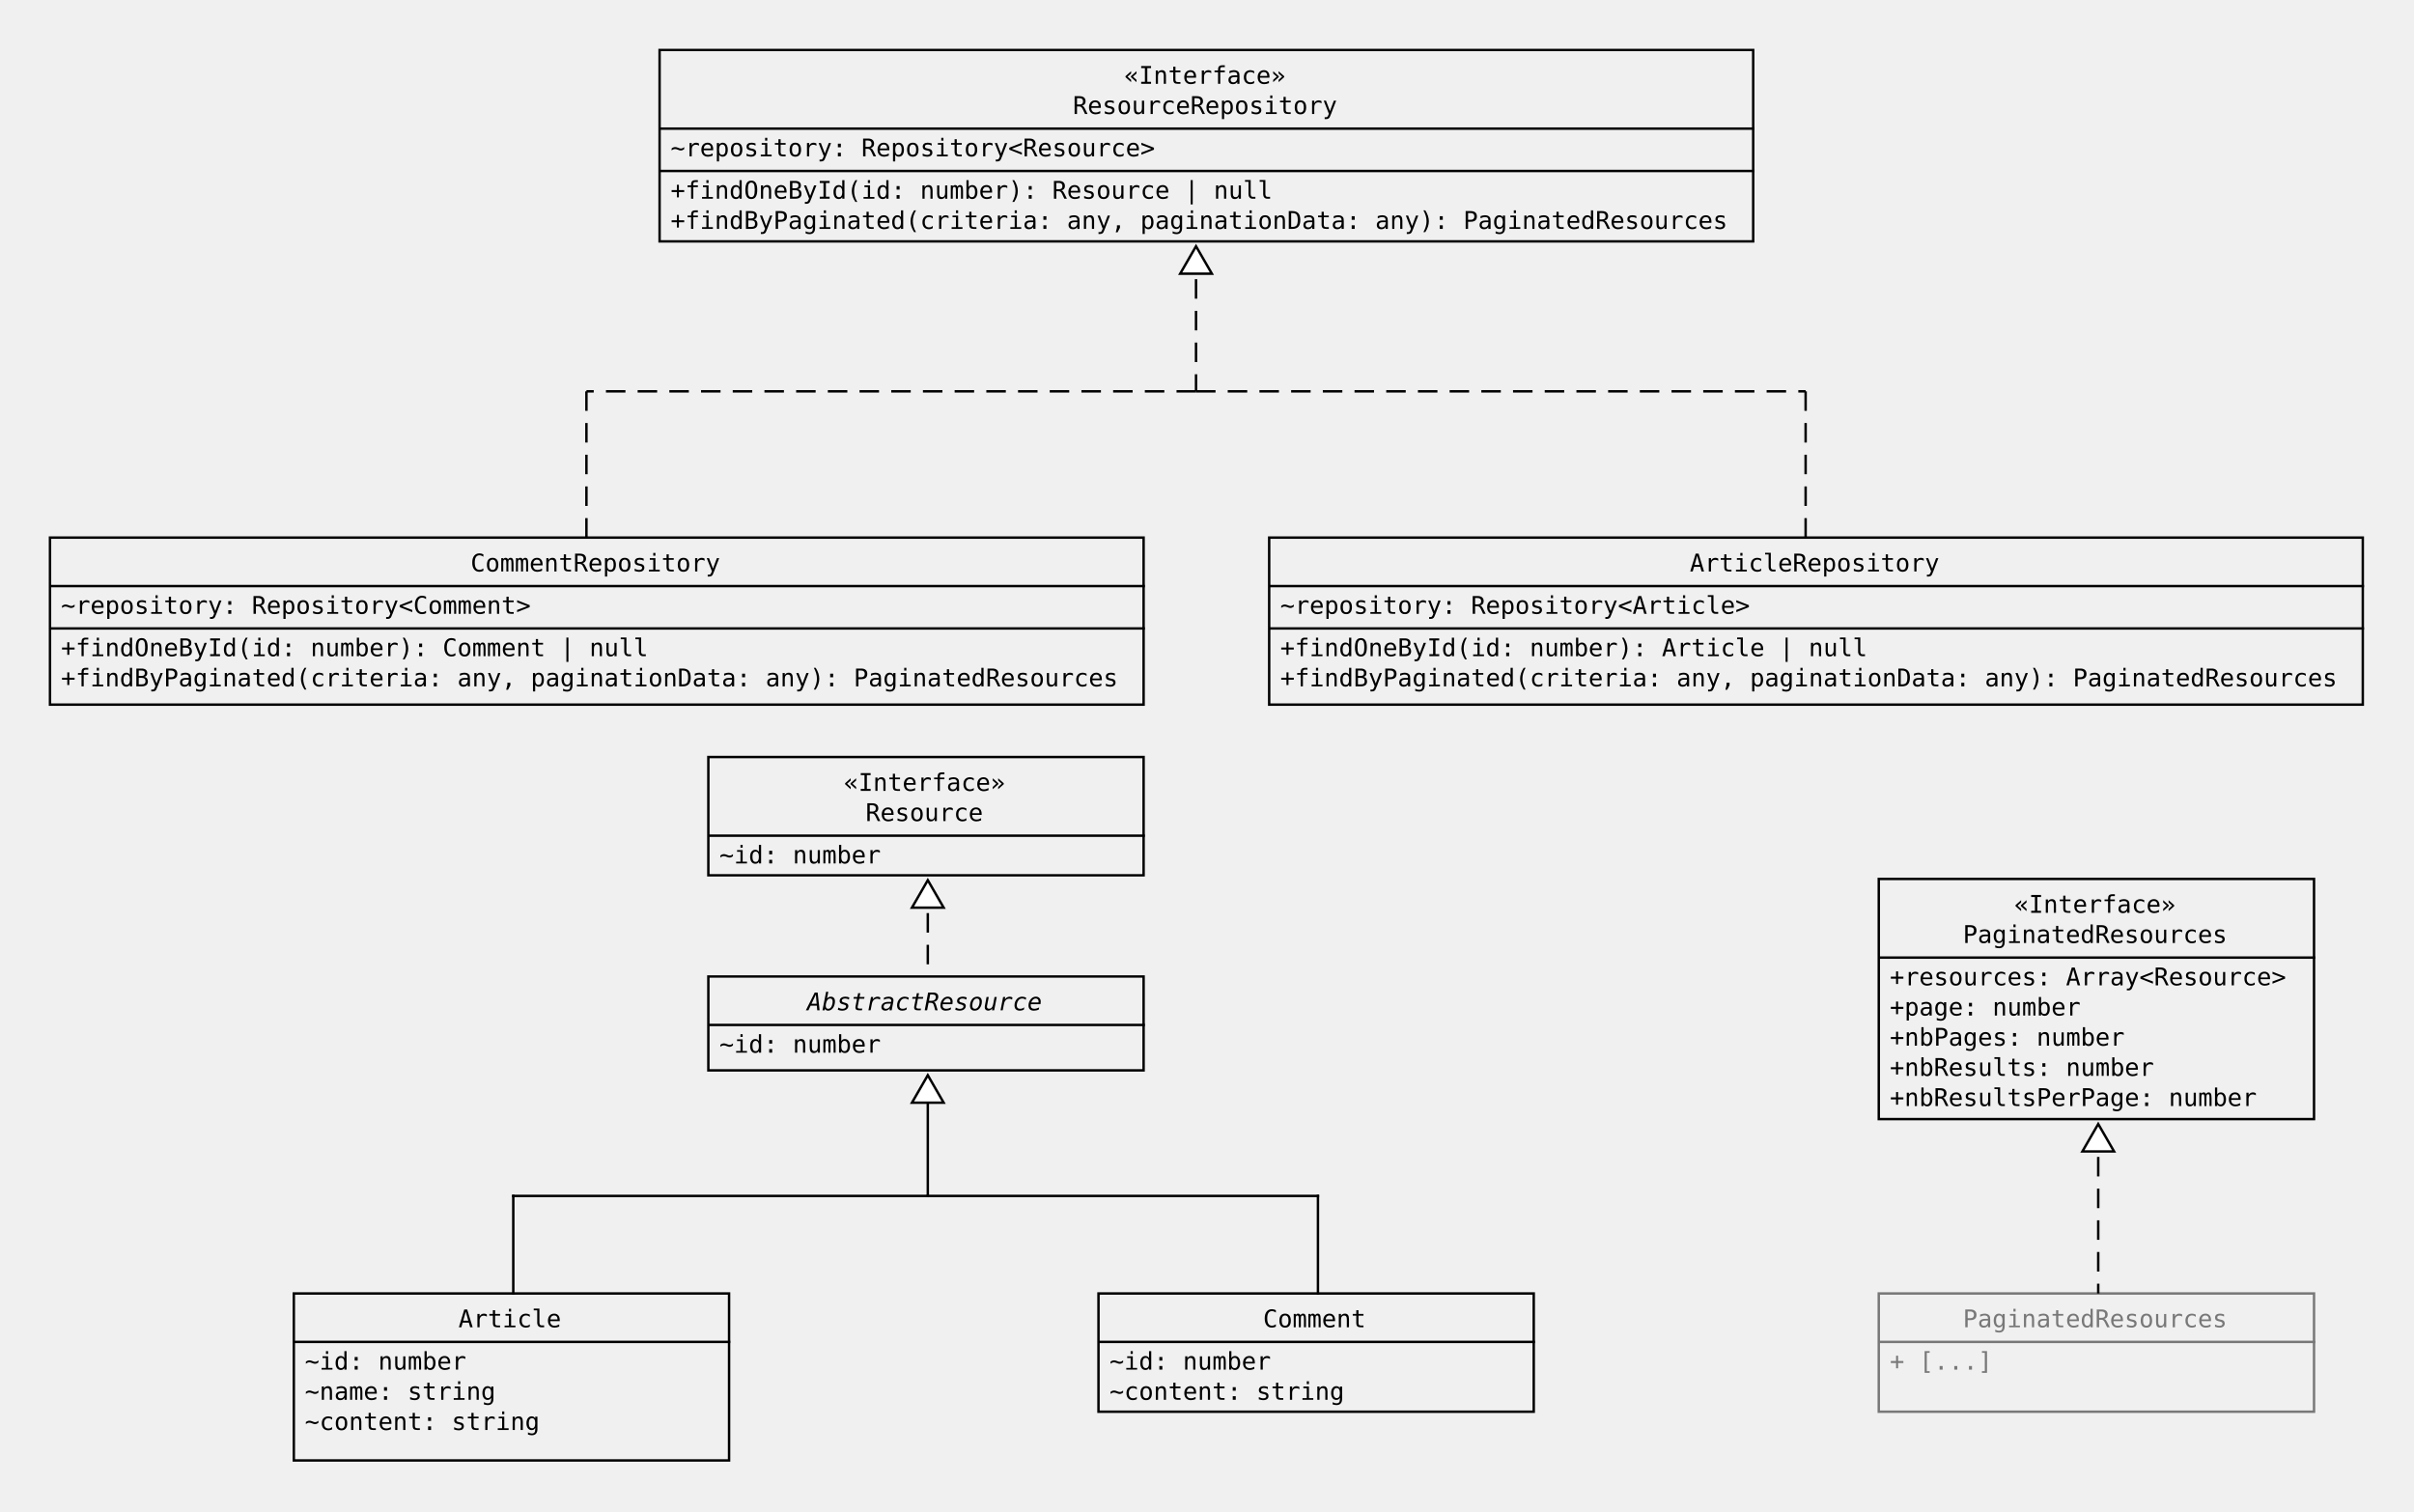
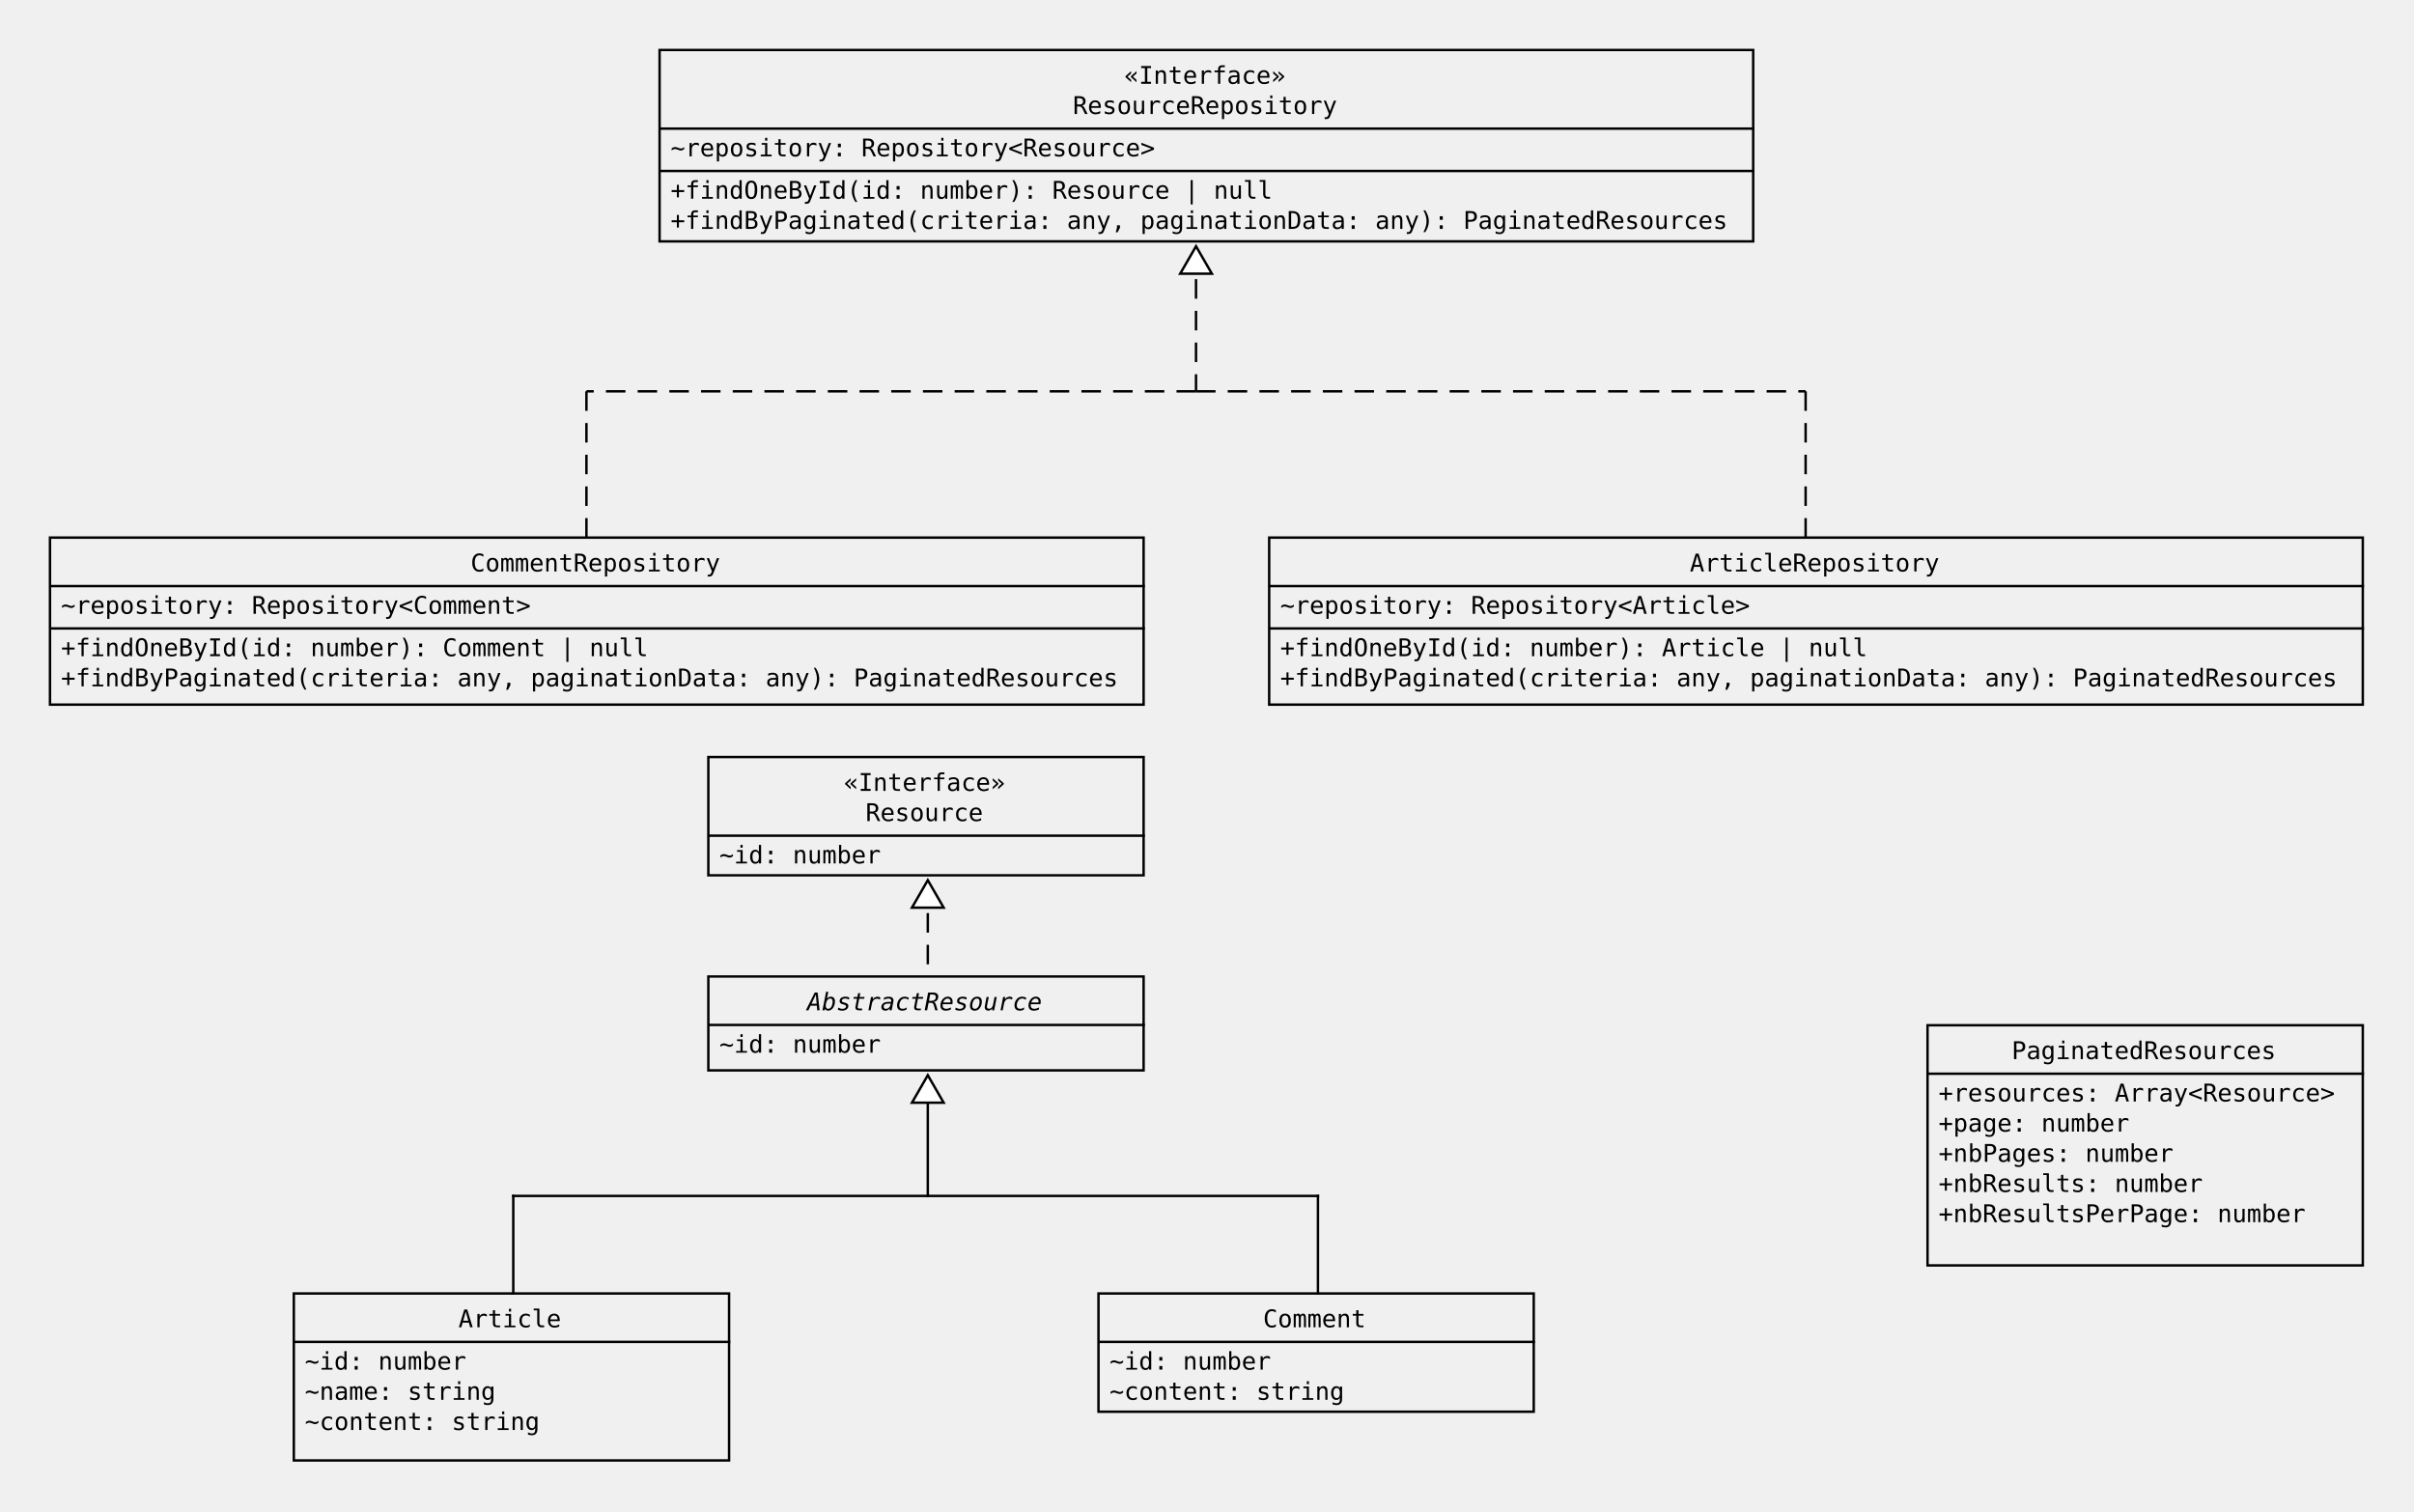
<svg xmlns="http://www.w3.org/2000/svg" fill-opacity="1" color-rendering="auto" color-interpolation="auto" text-rendering="auto" stroke="black" stroke-linecap="square" width="990" stroke-miterlimit="10" shape-rendering="auto" stroke-opacity="1" fill="black" stroke-dasharray="none" font-weight="normal" stroke-width="1" viewBox="120 20 990 620" height="620" font-family="'Dialog'" font-style="normal" stroke-linejoin="miter" font-size="12px" stroke-dashoffset="0" image-rendering="auto">
  <defs id="genericDefs" />
  <g>
    <defs id="defs1">
      <clipPath clipPathUnits="userSpaceOnUse" id="clipPath1">
        <path d="M0 0 L2147483647 0 L2147483647 2147483647 L0 2147483647 L0 0 Z" />
      </clipPath>
      <clipPath clipPathUnits="userSpaceOnUse" id="clipPath2">
        <path d="M0 0 L0 40 L180 40 L180 0 Z" />
      </clipPath>
      <clipPath clipPathUnits="userSpaceOnUse" id="clipPath3">
-         <path d="M0 0 L0 50 L180 50 L180 0 Z" />
+         <path d="M0 0 L0 70 L450 70 L450 0 Z" />
      </clipPath>
      <clipPath clipPathUnits="userSpaceOnUse" id="clipPath4">
-         <path d="M0 0 L0 70 L450 70 L450 0 Z" />
+         <path d="M0 0 L0 50 L180 50 L180 0 Z" />
      </clipPath>
      <clipPath clipPathUnits="userSpaceOnUse" id="clipPath5">
        <path d="M0 0 L0 70 L180 70 L180 0 Z" />
      </clipPath>
      <clipPath clipPathUnits="userSpaceOnUse" id="clipPath6">
        <path d="M0 0 L0 100 L180 100 L180 0 Z" />
      </clipPath>
      <clipPath clipPathUnits="userSpaceOnUse" id="clipPath7">
        <path d="M0 0 L0 80 L450 80 L450 0 Z" />
      </clipPath>
      <clipPath clipPathUnits="userSpaceOnUse" id="clipPath8">
        <path d="M0 0 L0 70 L30 70 L30 0 Z" />
      </clipPath>
      <clipPath clipPathUnits="userSpaceOnUse" id="clipPath9">
-         <path d="M0 0 L0 100 L30 100 L30 0 Z" />
+         <path d="M0 0 L0 90 L280 90 L280 0 Z" />
      </clipPath>
      <clipPath clipPathUnits="userSpaceOnUse" id="clipPath10">
-         <path d="M0 0 L0 90 L280 90 L280 0 Z" />
+         <path d="M0 0 L0 150 L280 150 L280 0 Z" />
      </clipPath>
      <clipPath clipPathUnits="userSpaceOnUse" id="clipPath11">
-         <path d="M0 0 L0 150 L280 150 L280 0 Z" />
+         <path d="M0 0 L0 70 L190 70 L190 0 Z" />
      </clipPath>
      <clipPath clipPathUnits="userSpaceOnUse" id="clipPath12">
-         <path d="M0 0 L0 70 L190 70 L190 0 Z" />
-       </clipPath>
-       <clipPath clipPathUnits="userSpaceOnUse" id="clipPath13">
        <path d="M0 0 L0 120 L200 120 L200 0 Z" />
      </clipPath>
    </defs>
    <g fill="rgb(255,255,255)" fill-opacity="0" transform="translate(410,420)" stroke-opacity="0" stroke="rgb(255,255,255)">
      <rect x="0.5" width="178.5" height="38.5" y="0.5" clip-path="url(#clipPath2)" stroke="none" />
    </g>
    <g transform="translate(410,420)">
      <rect fill="none" x="0.5" width="178.5" height="38.5" y="0.5" clip-path="url(#clipPath2)" />
      <text x="41" font-size="10px" y="14.375" clip-path="url(#clipPath2)" font-family="monospace" font-style="italic" stroke="none" xml:space="preserve">AbstractResource</text>
      <path fill="none" d="M1 20.375 L179 20.375" clip-path="url(#clipPath2)" />
      <text x="5" font-size="10px" y="31.75" clip-path="url(#clipPath2)" font-family="monospace" stroke="none" xml:space="preserve">~id: number</text>
    </g>
-     <g fill="rgb(255,255,255)" fill-opacity="0" transform="translate(890,550)" stroke-opacity="0" stroke="rgb(255,255,255)">
-       <rect x="0.5" width="178.5" height="48.5" y="0.5" clip-path="url(#clipPath3)" stroke="none" />
-     </g>
-     <g fill="rgb(120,120,120)" transform="translate(890,550)" stroke="rgb(120,120,120)">
-       <rect fill="none" x="0.5" width="178.5" height="48.5" y="0.5" clip-path="url(#clipPath3)" />
-       <text x="35" font-size="10px" y="14.375" clip-path="url(#clipPath3)" font-family="monospace" stroke="none" xml:space="preserve">PaginatedResources</text>
-       <path fill="none" d="M1 20.375 L179 20.375" clip-path="url(#clipPath3)" />
-       <text x="5" font-size="10px" y="31.75" clip-path="url(#clipPath3)" font-family="monospace" stroke="none" xml:space="preserve">+ [...]</text>
-     </g>
    <g fill="rgb(255,255,255)" fill-opacity="0" transform="translate(140,240)" stroke-opacity="0" stroke="rgb(255,255,255)">
-       <rect x="0.5" width="448.5" height="68.5" y="0.5" clip-path="url(#clipPath4)" stroke="none" />
+       <rect x="0.5" width="448.5" height="68.5" y="0.5" clip-path="url(#clipPath3)" stroke="none" />
    </g>
    <g transform="translate(140,240)">
-       <rect fill="none" x="0.5" width="448.5" height="68.5" y="0.5" clip-path="url(#clipPath4)" />
-       <text x="173" font-size="10px" y="14.375" clip-path="url(#clipPath4)" font-family="monospace" stroke="none" xml:space="preserve">CommentRepository</text>
-       <path fill="none" d="M1 20.375 L449 20.375" clip-path="url(#clipPath4)" />
-       <text x="5" font-size="10px" y="31.75" clip-path="url(#clipPath4)" font-family="monospace" stroke="none" xml:space="preserve">~repository: Repository&lt;Comment&gt;</text>
-       <path fill="none" d="M1 37.75 L449 37.75" clip-path="url(#clipPath4)" />
-       <text x="5" font-size="10px" y="49.125" clip-path="url(#clipPath4)" font-family="monospace" stroke="none" xml:space="preserve">+findOneById(id: number): Comment | null</text>
-       <text x="5" font-size="10px" y="61.5" clip-path="url(#clipPath4)" font-family="monospace" stroke="none" xml:space="preserve">+findByPaginated(criteria: any, paginationData: any): PaginatedResources</text>
+       <rect fill="none" x="0.5" width="448.5" height="68.5" y="0.5" clip-path="url(#clipPath3)" />
+       <text x="173" font-size="10px" y="14.375" clip-path="url(#clipPath3)" font-family="monospace" stroke="none" xml:space="preserve">CommentRepository</text>
+       <path fill="none" d="M1 20.375 L449 20.375" clip-path="url(#clipPath3)" />
+       <text x="5" font-size="10px" y="31.75" clip-path="url(#clipPath3)" font-family="monospace" stroke="none" xml:space="preserve">~repository: Repository&lt;Comment&gt;</text>
+       <path fill="none" d="M1 37.75 L449 37.75" clip-path="url(#clipPath3)" />
+       <text x="5" font-size="10px" y="49.125" clip-path="url(#clipPath3)" font-family="monospace" stroke="none" xml:space="preserve">+findOneById(id: number): Comment | null</text>
+       <text x="5" font-size="10px" y="61.5" clip-path="url(#clipPath3)" font-family="monospace" stroke="none" xml:space="preserve">+findByPaginated(criteria: any, paginationData: any): PaginatedResources</text>
    </g>
    <g fill="rgb(255,255,255)" fill-opacity="0" transform="translate(640,240)" stroke-opacity="0" stroke="rgb(255,255,255)">
-       <rect x="0.5" width="448.5" height="68.5" y="0.5" clip-path="url(#clipPath4)" stroke="none" />
+       <rect x="0.5" width="448.5" height="68.5" y="0.5" clip-path="url(#clipPath3)" stroke="none" />
    </g>
    <g transform="translate(640,240)">
-       <rect fill="none" x="0.5" width="448.5" height="68.5" y="0.5" clip-path="url(#clipPath4)" />
-       <text x="173" font-size="10px" y="14.375" clip-path="url(#clipPath4)" font-family="monospace" stroke="none" xml:space="preserve">ArticleRepository</text>
-       <path fill="none" d="M1 20.375 L449 20.375" clip-path="url(#clipPath4)" />
-       <text x="5" font-size="10px" y="31.75" clip-path="url(#clipPath4)" font-family="monospace" stroke="none" xml:space="preserve">~repository: Repository&lt;Article&gt;</text>
-       <path fill="none" d="M1 37.75 L449 37.75" clip-path="url(#clipPath4)" />
-       <text x="5" font-size="10px" y="49.125" clip-path="url(#clipPath4)" font-family="monospace" stroke="none" xml:space="preserve">+findOneById(id: number): Article | null</text>
-       <text x="5" font-size="10px" y="61.5" clip-path="url(#clipPath4)" font-family="monospace" stroke="none" xml:space="preserve">+findByPaginated(criteria: any, paginationData: any): PaginatedResources</text>
+       <rect fill="none" x="0.5" width="448.5" height="68.5" y="0.5" clip-path="url(#clipPath3)" />
+       <text x="173" font-size="10px" y="14.375" clip-path="url(#clipPath3)" font-family="monospace" stroke="none" xml:space="preserve">ArticleRepository</text>
+       <path fill="none" d="M1 20.375 L449 20.375" clip-path="url(#clipPath3)" />
+       <text x="5" font-size="10px" y="31.75" clip-path="url(#clipPath3)" font-family="monospace" stroke="none" xml:space="preserve">~repository: Repository&lt;Article&gt;</text>
+       <path fill="none" d="M1 37.75 L449 37.75" clip-path="url(#clipPath3)" />
+       <text x="5" font-size="10px" y="49.125" clip-path="url(#clipPath3)" font-family="monospace" stroke="none" xml:space="preserve">+findOneById(id: number): Article | null</text>
+       <text x="5" font-size="10px" y="61.5" clip-path="url(#clipPath3)" font-family="monospace" stroke="none" xml:space="preserve">+findByPaginated(criteria: any, paginationData: any): PaginatedResources</text>
    </g>
    <g fill="rgb(255,255,255)" fill-opacity="0" transform="translate(570,550)" stroke-opacity="0" stroke="rgb(255,255,255)">
-       <rect x="0.5" width="178.5" height="48.5" y="0.5" clip-path="url(#clipPath3)" stroke="none" />
+       <rect x="0.5" width="178.5" height="48.5" y="0.5" clip-path="url(#clipPath4)" stroke="none" />
    </g>
    <g transform="translate(570,550)">
-       <rect fill="none" x="0.5" width="178.5" height="48.5" y="0.5" clip-path="url(#clipPath3)" />
-       <text x="68" font-size="10px" y="14.375" clip-path="url(#clipPath3)" font-family="monospace" stroke="none" xml:space="preserve">Comment</text>
-       <path fill="none" d="M1 20.375 L179 20.375" clip-path="url(#clipPath3)" />
-       <text x="5" font-size="10px" y="31.75" clip-path="url(#clipPath3)" font-family="monospace" stroke="none" xml:space="preserve">~id: number</text>
-       <text x="5" font-size="10px" y="44.125" clip-path="url(#clipPath3)" font-family="monospace" stroke="none" xml:space="preserve">~content: string</text>
+       <rect fill="none" x="0.5" width="178.5" height="48.5" y="0.5" clip-path="url(#clipPath4)" />
+       <text x="68" font-size="10px" y="14.375" clip-path="url(#clipPath4)" font-family="monospace" stroke="none" xml:space="preserve">Comment</text>
+       <path fill="none" d="M1 20.375 L179 20.375" clip-path="url(#clipPath4)" />
+       <text x="5" font-size="10px" y="31.75" clip-path="url(#clipPath4)" font-family="monospace" stroke="none" xml:space="preserve">~id: number</text>
+       <text x="5" font-size="10px" y="44.125" clip-path="url(#clipPath4)" font-family="monospace" stroke="none" xml:space="preserve">~content: string</text>
    </g>
    <g fill="rgb(255,255,255)" fill-opacity="0" transform="translate(240,550)" stroke-opacity="0" stroke="rgb(255,255,255)">
      <rect x="0.5" width="178.5" height="68.5" y="0.5" clip-path="url(#clipPath5)" stroke="none" />
    </g>
    <g transform="translate(240,550)">
      <rect fill="none" x="0.5" width="178.5" height="68.5" y="0.5" clip-path="url(#clipPath5)" />
      <text x="68" font-size="10px" y="14.375" clip-path="url(#clipPath5)" font-family="monospace" stroke="none" xml:space="preserve">Article</text>
      <path fill="none" d="M1 20.375 L179 20.375" clip-path="url(#clipPath5)" />
      <text x="5" font-size="10px" y="31.75" clip-path="url(#clipPath5)" font-family="monospace" stroke="none" xml:space="preserve">~id: number</text>
      <text x="5" font-size="10px" y="44.125" clip-path="url(#clipPath5)" font-family="monospace" stroke="none" xml:space="preserve">~name: string</text>
      <text x="5" font-size="10px" y="56.5" clip-path="url(#clipPath5)" font-family="monospace" stroke="none" xml:space="preserve">~content: string</text>
    </g>
-     <g fill="rgb(255,255,255)" fill-opacity="0" transform="translate(890,380)" stroke-opacity="0" stroke="rgb(255,255,255)">
+     <g fill="rgb(255,255,255)" fill-opacity="0" transform="translate(910,440)" stroke-opacity="0" stroke="rgb(255,255,255)">
      <rect x="0.5" width="178.5" height="98.5" y="0.5" clip-path="url(#clipPath6)" stroke="none" />
    </g>
-     <g transform="translate(890,380)">
+     <g transform="translate(910,440)">
      <rect fill="none" x="0.5" width="178.5" height="98.5" y="0.5" clip-path="url(#clipPath6)" />
-       <text x="56" font-size="10px" y="14.375" clip-path="url(#clipPath6)" font-family="monospace" stroke="none" xml:space="preserve">«Interface»</text>
-       <text x="35" font-size="10px" y="26.75" clip-path="url(#clipPath6)" font-family="monospace" stroke="none" xml:space="preserve">PaginatedResources</text>
-       <path fill="none" d="M1 32.75 L179 32.75" clip-path="url(#clipPath6)" />
-       <text x="5" font-size="10px" y="44.125" clip-path="url(#clipPath6)" font-family="monospace" stroke="none" xml:space="preserve">+resources: Array&lt;Resource&gt;</text>
-       <text x="5" font-size="10px" y="56.5" clip-path="url(#clipPath6)" font-family="monospace" stroke="none" xml:space="preserve">+page: number</text>
-       <text x="5" font-size="10px" y="68.875" clip-path="url(#clipPath6)" font-family="monospace" stroke="none" xml:space="preserve">+nbPages: number</text>
-       <text x="5" font-size="10px" y="81.25" clip-path="url(#clipPath6)" font-family="monospace" stroke="none" xml:space="preserve">+nbResults: number</text>
-       <text x="5" font-size="10px" y="93.625" clip-path="url(#clipPath6)" font-family="monospace" stroke="none" xml:space="preserve">+nbResultsPerPage: number</text>
+       <text x="35" font-size="10px" y="14.375" clip-path="url(#clipPath6)" font-family="monospace" stroke="none" xml:space="preserve">PaginatedResources</text>
+       <path fill="none" d="M1 20.375 L179 20.375" clip-path="url(#clipPath6)" />
+       <text x="5" font-size="10px" y="31.75" clip-path="url(#clipPath6)" font-family="monospace" stroke="none" xml:space="preserve">+resources: Array&lt;Resource&gt;</text>
+       <text x="5" font-size="10px" y="44.125" clip-path="url(#clipPath6)" font-family="monospace" stroke="none" xml:space="preserve">+page: number</text>
+       <text x="5" font-size="10px" y="56.5" clip-path="url(#clipPath6)" font-family="monospace" stroke="none" xml:space="preserve">+nbPages: number</text>
+       <text x="5" font-size="10px" y="68.875" clip-path="url(#clipPath6)" font-family="monospace" stroke="none" xml:space="preserve">+nbResults: number</text>
+       <text x="5" font-size="10px" y="81.25" clip-path="url(#clipPath6)" font-family="monospace" stroke="none" xml:space="preserve">+nbResultsPerPage: number</text>
    </g>
    <g fill="rgb(255,255,255)" fill-opacity="0" transform="translate(390,40)" stroke-opacity="0" stroke="rgb(255,255,255)">
      <rect x="0.5" width="448.5" height="78.5" y="0.5" clip-path="url(#clipPath7)" stroke="none" />
    </g>
    <g transform="translate(390,40)">
      <rect fill="none" x="0.5" width="448.5" height="78.5" y="0.5" clip-path="url(#clipPath7)" />
      <text x="191" font-size="10px" y="14.375" clip-path="url(#clipPath7)" font-family="monospace" stroke="none" xml:space="preserve">«Interface»</text>
      <text x="170" font-size="10px" y="26.75" clip-path="url(#clipPath7)" font-family="monospace" stroke="none" xml:space="preserve">ResourceRepository</text>
      <path fill="none" d="M1 32.75 L449 32.75" clip-path="url(#clipPath7)" />
      <text x="5" font-size="10px" y="44.125" clip-path="url(#clipPath7)" font-family="monospace" stroke="none" xml:space="preserve">~repository: Repository&lt;Resource&gt;</text>
      <path fill="none" d="M1 50.125 L449 50.125" clip-path="url(#clipPath7)" />
      <text x="5" font-size="10px" y="61.5" clip-path="url(#clipPath7)" font-family="monospace" stroke="none" xml:space="preserve">+findOneById(id: number): Resource | null</text>
      <text x="5" font-size="10px" y="73.875" clip-path="url(#clipPath7)" font-family="monospace" stroke="none" xml:space="preserve">+findByPaginated(criteria: any, paginationData: any): PaginatedResources</text>
    </g>
    <g fill="rgb(255,255,255)" fill-opacity="0" transform="translate(410,330)" stroke-opacity="0" stroke="rgb(255,255,255)">
-       <rect x="0.5" width="178.5" height="48.5" y="0.5" clip-path="url(#clipPath3)" stroke="none" />
+       <rect x="0.5" width="178.5" height="48.5" y="0.5" clip-path="url(#clipPath4)" stroke="none" />
    </g>
    <g transform="translate(410,330)">
-       <rect fill="none" x="0.5" width="178.5" height="48.5" y="0.5" clip-path="url(#clipPath3)" />
-       <text x="56" font-size="10px" y="14.375" clip-path="url(#clipPath3)" font-family="monospace" stroke="none" xml:space="preserve">«Interface»</text>
-       <text x="65" font-size="10px" y="26.75" clip-path="url(#clipPath3)" font-family="monospace" stroke="none" xml:space="preserve">Resource</text>
-       <path fill="none" d="M1 32.75 L179 32.75" clip-path="url(#clipPath3)" />
-       <text x="5" font-size="10px" y="44.125" clip-path="url(#clipPath3)" font-family="monospace" stroke="none" xml:space="preserve">~id: number</text>
+       <rect fill="none" x="0.5" width="178.5" height="48.5" y="0.5" clip-path="url(#clipPath4)" />
+       <text x="56" font-size="10px" y="14.375" clip-path="url(#clipPath4)" font-family="monospace" stroke="none" xml:space="preserve">«Interface»</text>
+       <text x="65" font-size="10px" y="26.75" clip-path="url(#clipPath4)" font-family="monospace" stroke="none" xml:space="preserve">Resource</text>
+       <path fill="none" d="M1 32.75 L179 32.75" clip-path="url(#clipPath4)" />
+       <text x="5" font-size="10px" y="44.125" clip-path="url(#clipPath4)" font-family="monospace" stroke="none" xml:space="preserve">~id: number</text>
    </g>
    <g stroke-dasharray="8,5" stroke-miterlimit="5" transform="translate(490,370)" stroke-linecap="butt">
      <path fill="none" d="M10.5 11.5 L10.5 50.5" clip-path="url(#clipPath8)" />
      <path fill="white" d="M4 22.258 L10.5 11 L17 22.258 Z" clip-path="url(#clipPath8)" stroke="none" />
      <path fill="none" stroke-miterlimit="10" stroke-dasharray="none" d="M4 22.258 L10.5 11 L17 22.258 Z" clip-path="url(#clipPath8)" stroke-linecap="square" />
    </g>
-     <g stroke-dasharray="8,5" stroke-miterlimit="5" transform="translate(970,470)" stroke-linecap="butt">
-       <path fill="none" d="M10.5 11.5 L10.5 80.5" clip-path="url(#clipPath9)" />
-       <path fill="white" d="M4 22.258 L10.5 11 L17 22.258 Z" clip-path="url(#clipPath9)" stroke="none" />
-       <path fill="none" stroke-miterlimit="10" stroke-dasharray="none" d="M4 22.258 L10.5 11 L17 22.258 Z" clip-path="url(#clipPath9)" stroke-linecap="square" />
-     </g>
    <g stroke-dasharray="8,5" stroke-miterlimit="5" transform="translate(350,170)" stroke-linecap="butt">
-       <path fill="none" d="M260.5 10.5 L10.5 10.5" clip-path="url(#clipPath10)" />
-       <path fill="none" d="M10.5 10.5 L10.5 70.5" clip-path="url(#clipPath10)" />
+       <path fill="none" d="M260.5 10.5 L10.5 10.5" clip-path="url(#clipPath9)" />
+       <path fill="none" d="M10.5 10.5 L10.5 70.5" clip-path="url(#clipPath9)" />
    </g>
    <g stroke-dasharray="8,5" stroke-miterlimit="5" transform="translate(600,110)" stroke-linecap="butt">
-       <path fill="none" d="M10.5 11.5 L10.5 70.5" clip-path="url(#clipPath11)" />
-       <path fill="none" d="M10.5 70.5 L260.5 70.5" clip-path="url(#clipPath11)" />
-       <path fill="none" d="M260.5 70.5 L260.5 130.5" clip-path="url(#clipPath11)" />
-       <path fill="white" d="M4 22.258 L10.5 11 L17 22.258 Z" clip-path="url(#clipPath11)" stroke="none" />
-       <path fill="none" stroke-miterlimit="10" stroke-dasharray="none" d="M4 22.258 L10.5 11 L17 22.258 Z" clip-path="url(#clipPath11)" stroke-linecap="square" />
+       <path fill="none" d="M10.5 11.5 L10.5 70.5" clip-path="url(#clipPath10)" />
+       <path fill="none" d="M10.5 70.5 L260.5 70.5" clip-path="url(#clipPath10)" />
+       <path fill="none" d="M260.5 70.5 L260.5 130.5" clip-path="url(#clipPath10)" />
+       <path fill="white" d="M4 22.258 L10.5 11 L17 22.258 Z" clip-path="url(#clipPath10)" stroke="none" />
+       <path fill="none" stroke-miterlimit="10" stroke-dasharray="none" d="M4 22.258 L10.5 11 L17 22.258 Z" clip-path="url(#clipPath10)" stroke-linecap="square" />
    </g>
    <g transform="translate(490,500)">
-       <path fill="none" d="M10.5 10.5 L170.5 10.5" clip-path="url(#clipPath12)" />
-       <path fill="none" d="M170.5 10.5 L170.5 50.5" clip-path="url(#clipPath12)" />
+       <path fill="none" d="M10.5 10.5 L170.5 10.5" clip-path="url(#clipPath11)" />
+       <path fill="none" d="M170.5 10.5 L170.5 50.5" clip-path="url(#clipPath11)" />
    </g>
    <g transform="translate(320,450)">
-       <path fill="none" d="M180.5 11.5 L180.5 60.5" clip-path="url(#clipPath13)" />
-       <path fill="none" d="M180.5 60.5 L10.5 60.5" clip-path="url(#clipPath13)" />
-       <path fill="none" d="M10.5 60.5 L10.5 100.5" clip-path="url(#clipPath13)" />
-       <path fill="white" d="M174 22.258 L180.5 11 L187 22.258 Z" clip-path="url(#clipPath13)" stroke="none" />
-       <path fill="none" d="M174 22.258 L180.5 11 L187 22.258 Z" clip-path="url(#clipPath13)" />
+       <path fill="none" d="M180.5 11.5 L180.5 60.5" clip-path="url(#clipPath12)" />
+       <path fill="none" d="M180.5 60.5 L10.5 60.5" clip-path="url(#clipPath12)" />
+       <path fill="none" d="M10.5 60.5 L10.5 100.5" clip-path="url(#clipPath12)" />
+       <path fill="white" d="M174 22.258 L180.5 11 L187 22.258 Z" clip-path="url(#clipPath12)" stroke="none" />
+       <path fill="none" d="M174 22.258 L180.5 11 L187 22.258 Z" clip-path="url(#clipPath12)" />
    </g>
  </g>
</svg>
